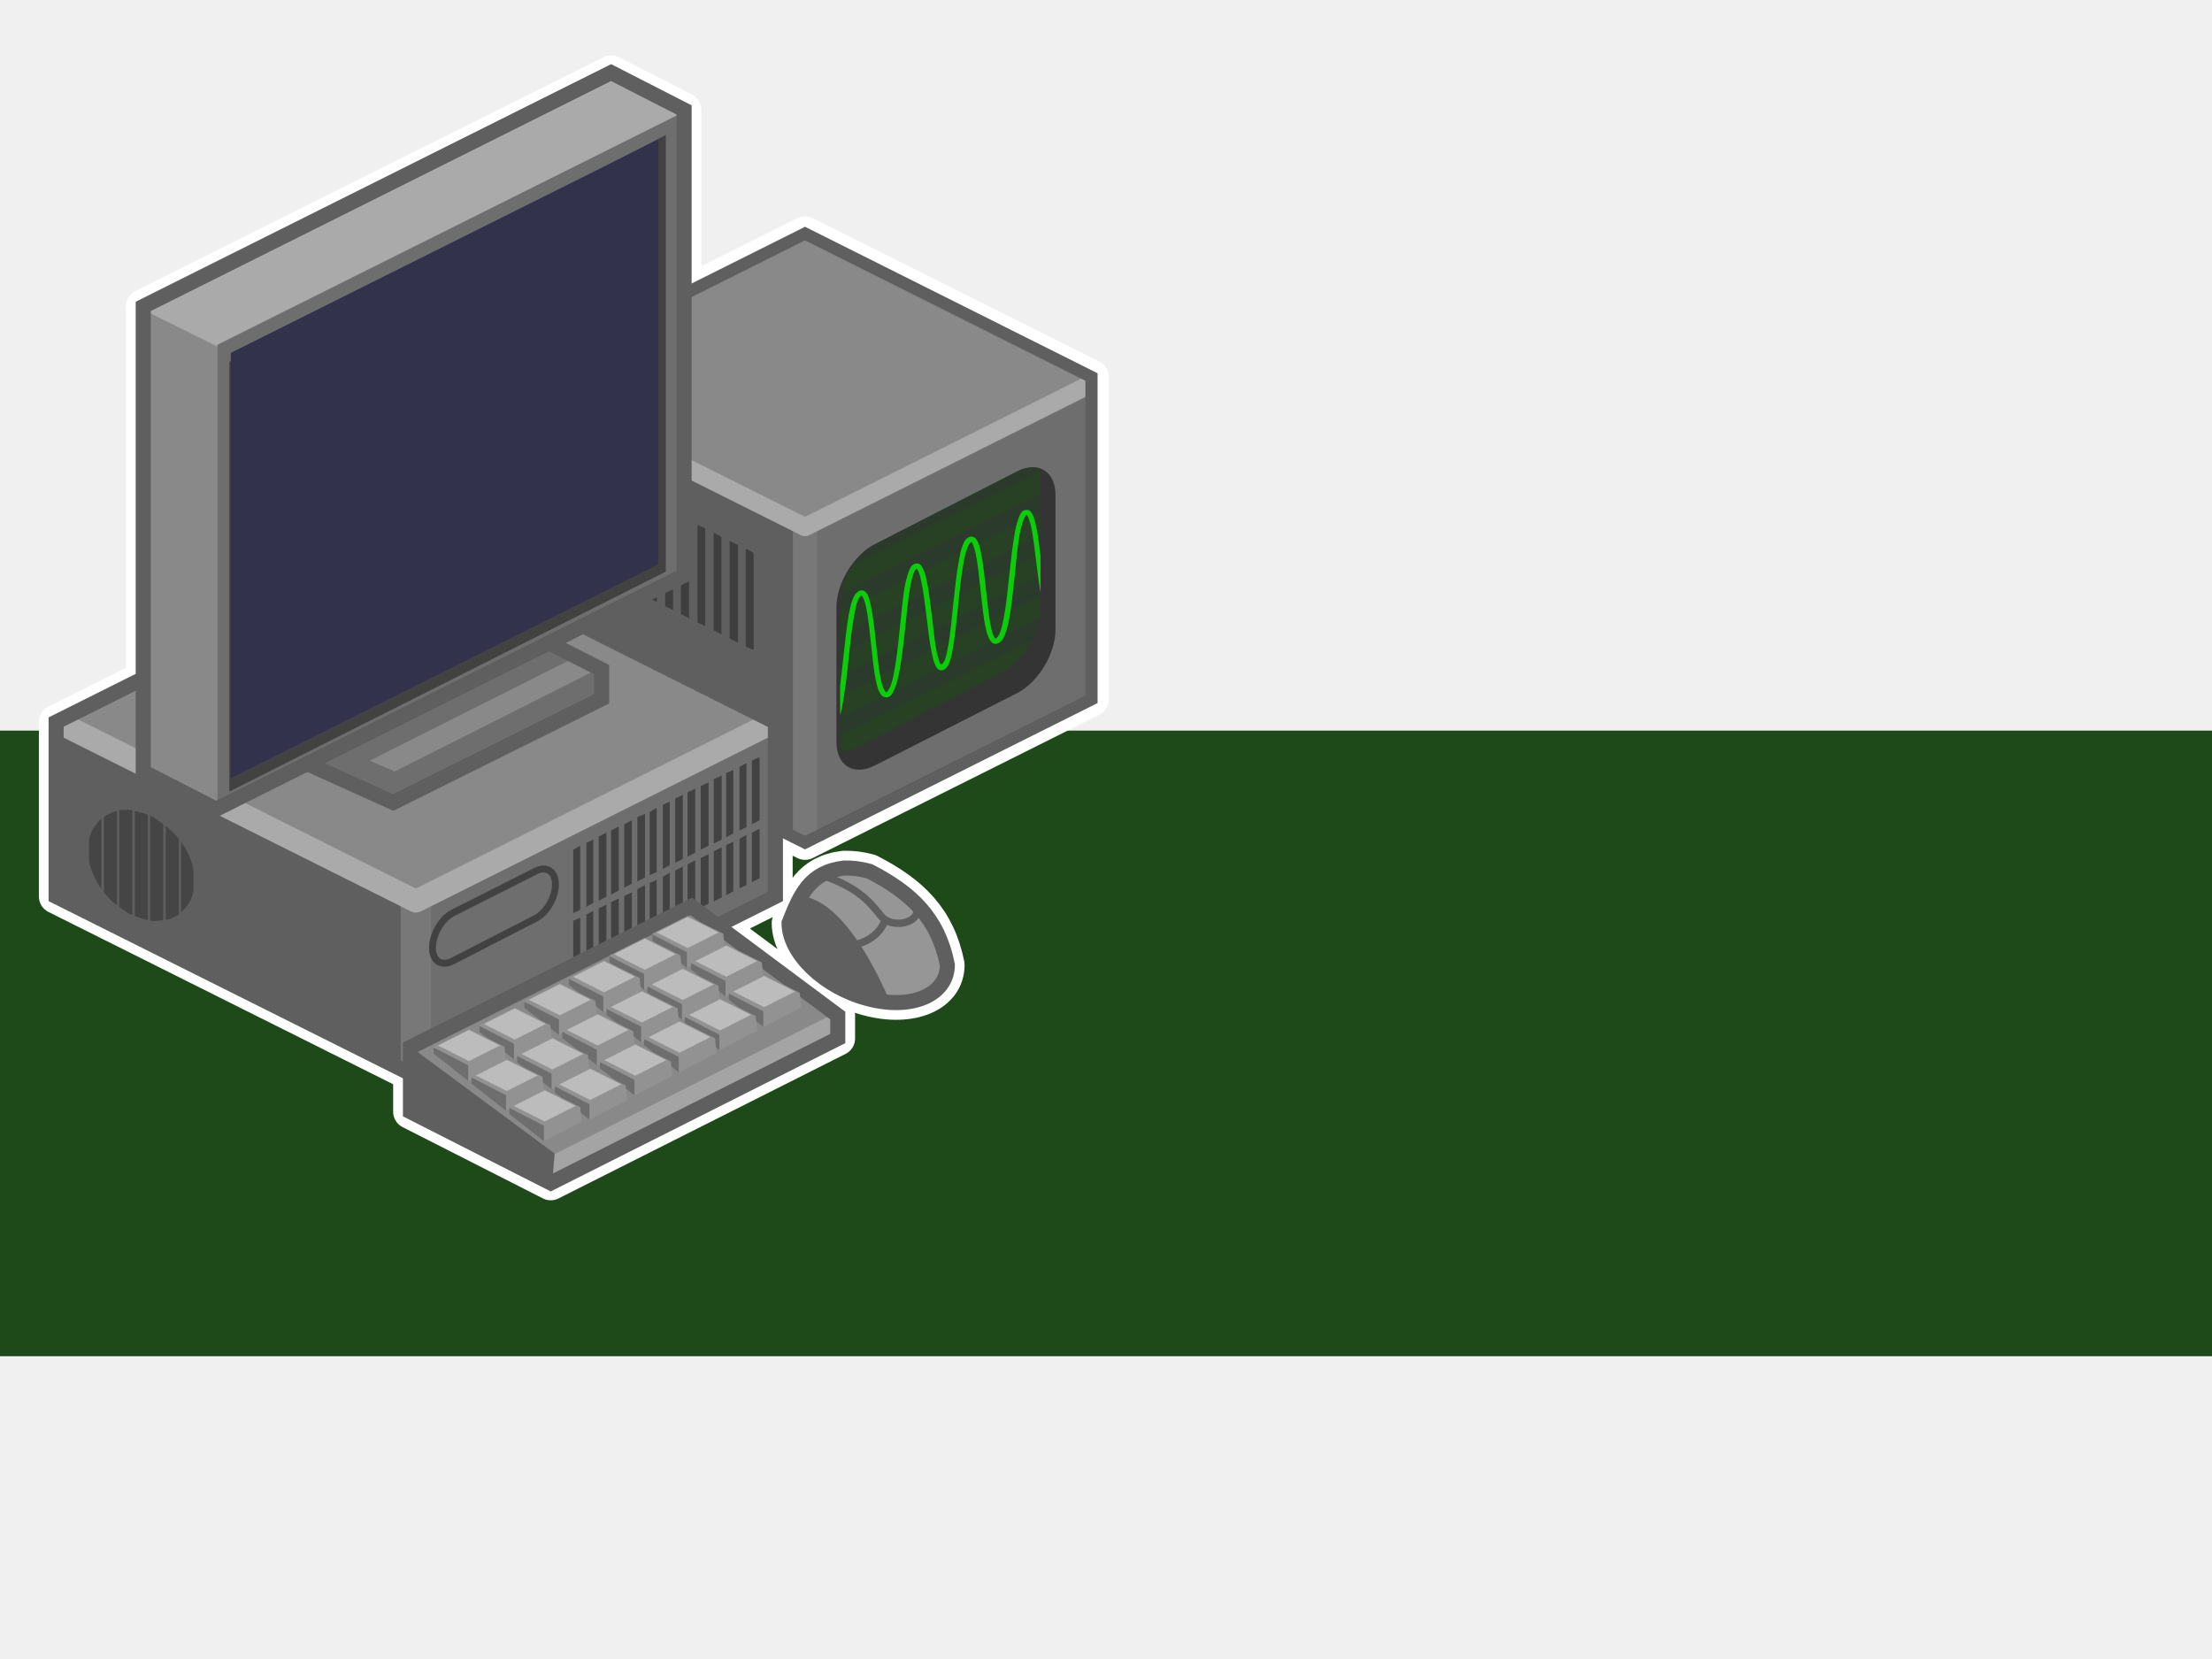
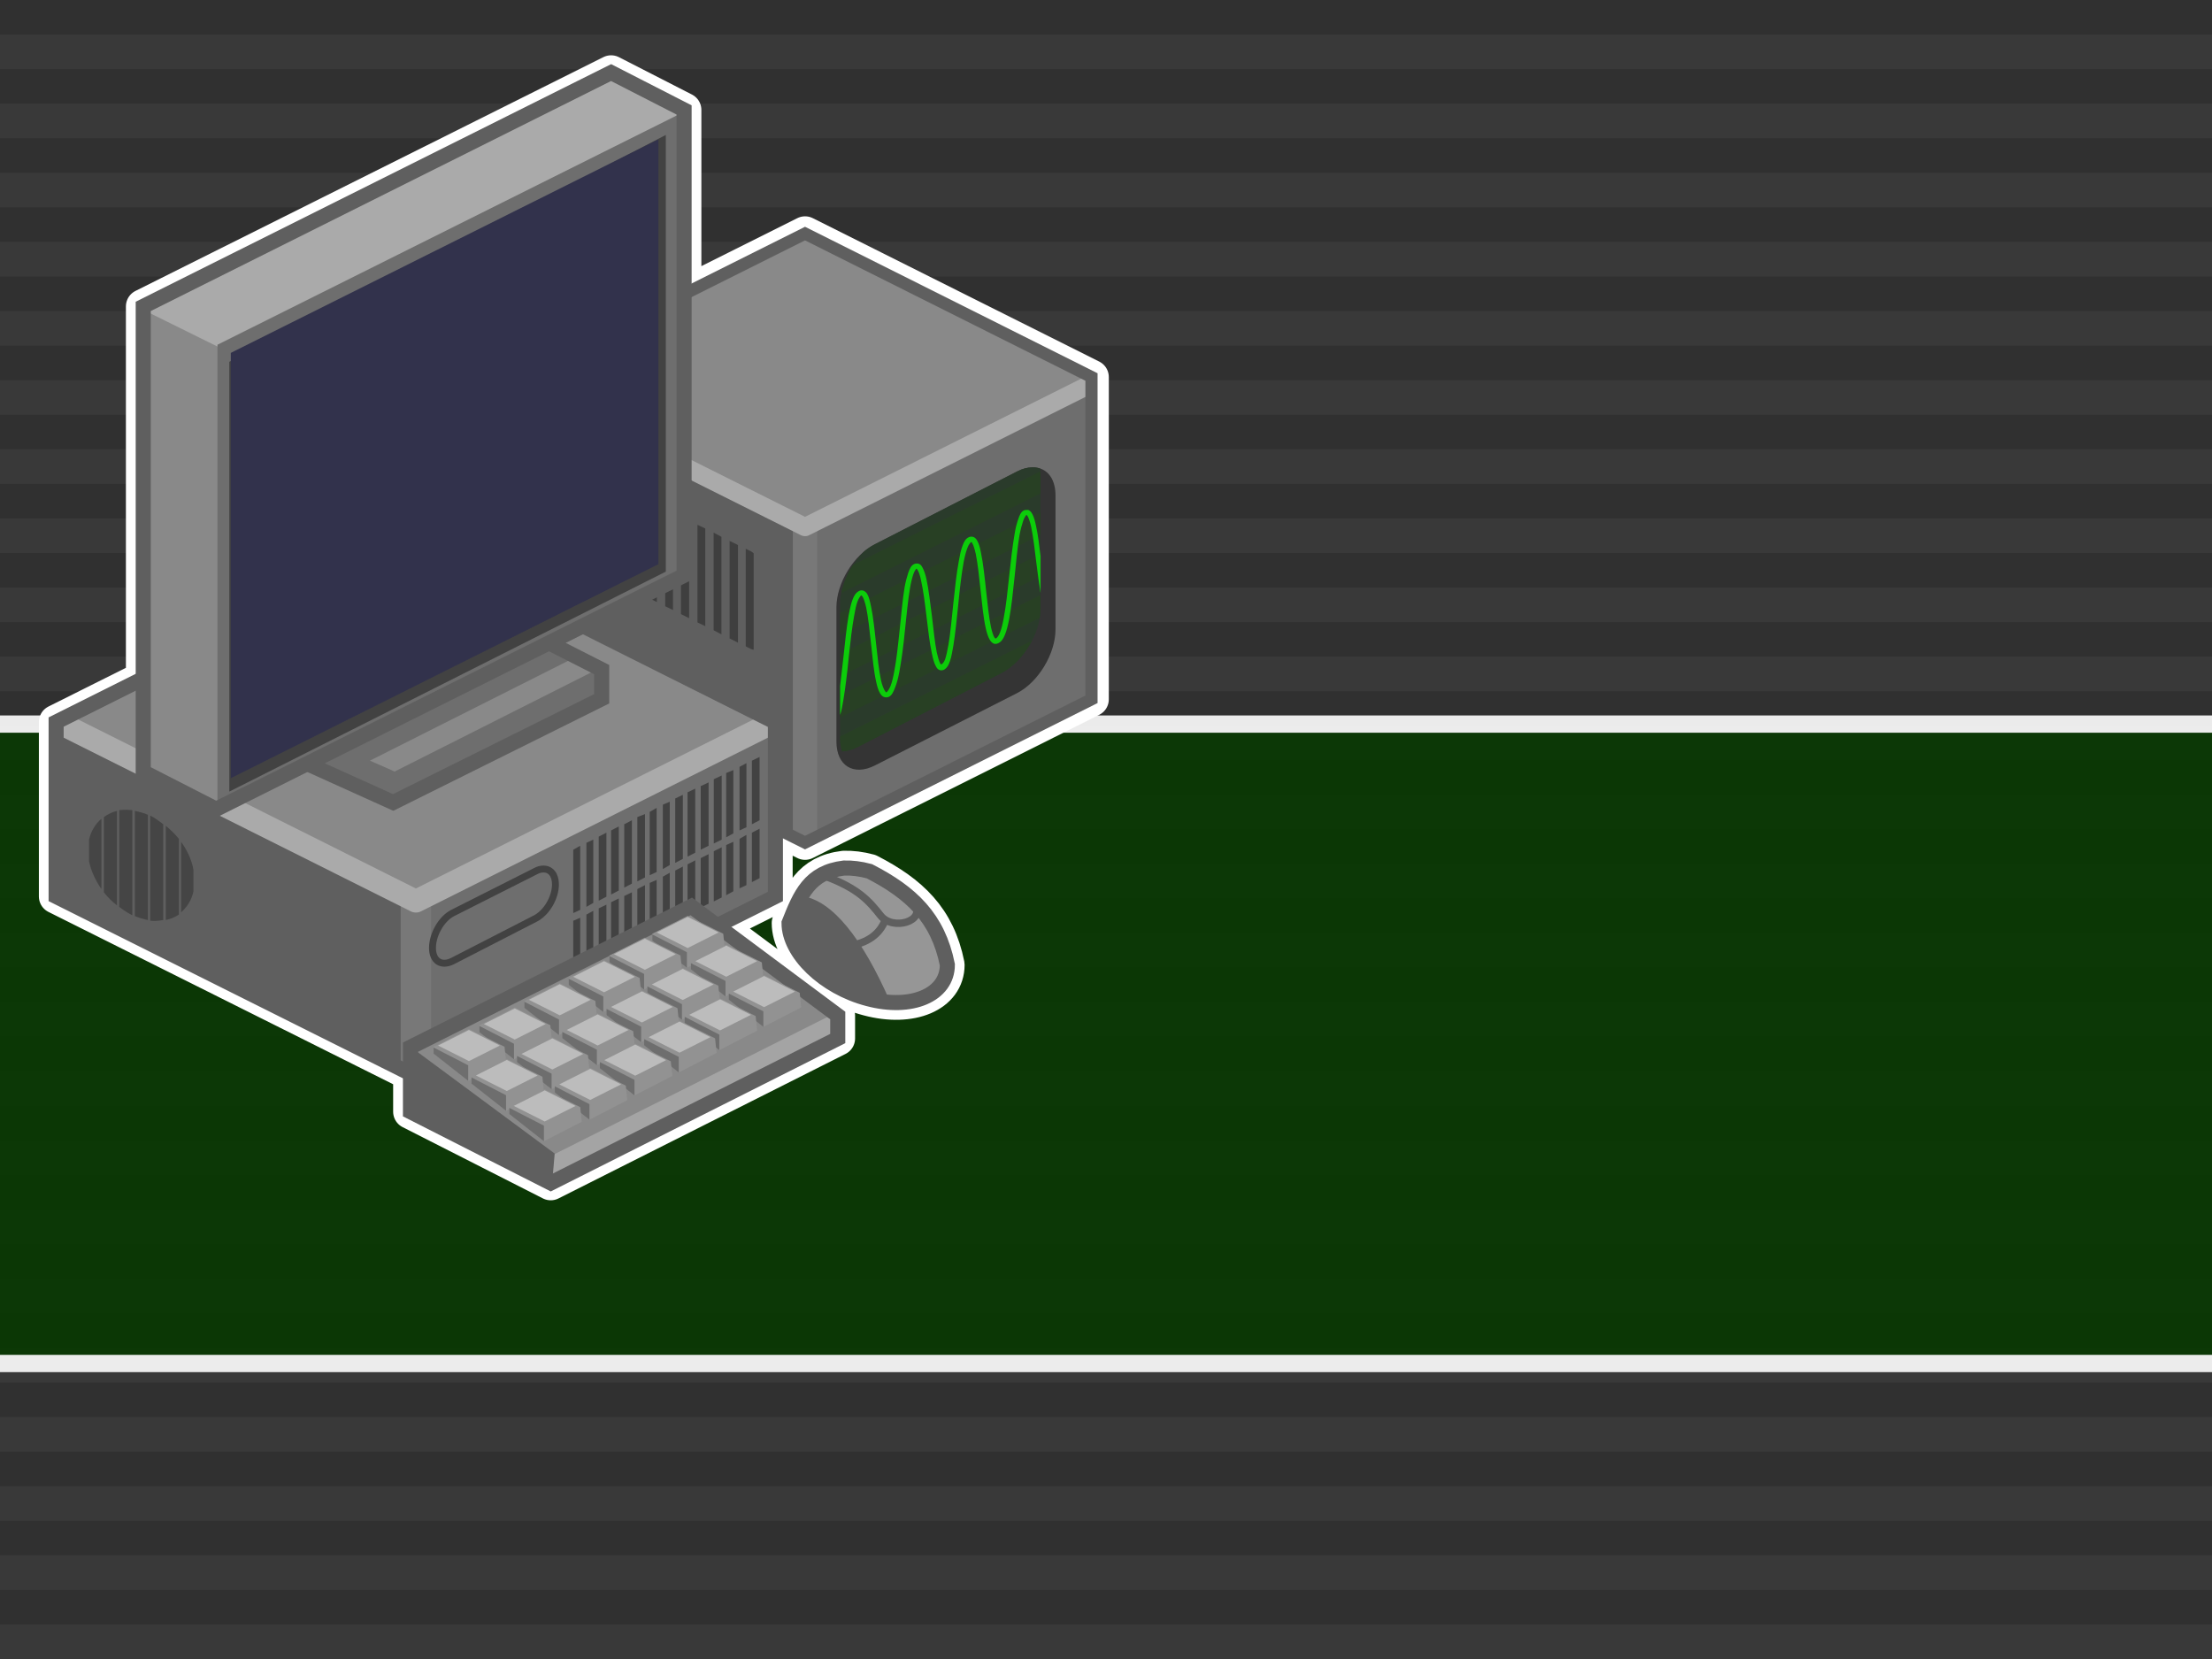
<svg xmlns="http://www.w3.org/2000/svg" xmlns:xlink="http://www.w3.org/1999/xlink" version="1.0" width="100%" height="100%" viewBox="0 0 640 480" id="svg2">
  <defs id="defs4" />
+   <g style="opacity:0.8" id="splashbg">
+     <rect x="0" y="0" width="640" height="480" style="fill:black;fill-opacity:0.95;" />
+     <path d="M 0 0 L 0 10 L 640 10 L 640 0 L 0 0 z M 0 20 L 0 30 L 640 30 L 640 20 L 0 20 z M 0 40 L 0 50 L 640 50 L 640 40 L 0 40 z M 0 60 L 0 70 L 640 70 L 640 60 L 0 60 z M 0 80 L 0 90 L 640 90 L 640 80 L 0 80 z M 0 100 L 0 110 L 640 110 L 640 100 L 0 100 z M 0 120 L 0 130 L 640 130 L 640 120 L 0 120 z M 0 140 L 0 150 L 640 150 L 640 140 L 0 140 z M 0 160 L 0 170 L 640 170 L 640 160 L 0 160 z M 0 180 L 0 190 L 640 190 L 640 180 L 0 180 z M 0 200 L 0 210 L 640 210 L 640 200 L 0 200 z M 0 220 L 0 230 L 640 230 L 640 220 L 0 220 z M 0 240 L 0 250 L 640 250 L 640 240 L 0 240 z M 0 260 L 0 270 L 640 270 L 640 260 L 0 260 z M 0 280 L 0 290 L 640 290 L 640 280 L 0 280 z M 0 300 L 0 310 L 640 310 L 640 300 L 0 300 z M 0 320 L 0 330 L 640 330 L 640 320 L 0 320 z M 0 340 L 0 350 L 640 350 L 640 340 L 0 340 z M 0 360 L 0 370 L 640 370 L 640 360 L 0 360 z M 0 380 L 0 390 L 640 390 L 640 380 L 0 380 z M 0 400 L 0 410 L 640 410 L 640 400 L 0 400 z M 0 420 L 0 430 L 640 430 L 640 420 L 0 420 z M 0 440 L 0 450 L 640 450 L 640 440 L 0 440 z M 0 460 L 0 470 L 640 470 L 640 460 L 0 460 z " style="fill:black;" />
+   </g>
  <g transform="translate(-56.24,-52.33)" id="template">
    <rect width="3" height="3" x="45" y="55" id="r3425" style="fill:#0ccd0a;fill-opacity:1;fill-rule:evenodd;stroke:none;marker:none;visibility:visible;overflow:visible;enable-background:accumulate" />
  </g>
  <g id="background">
-     <rect width="712.40" height="181.02" ry="15.38" x="-31.53" y="211.38" id="r2466" style="opacity:1;fill:#073700;fill-opacity:0.9;fill-rule:evenodd;stroke:none;marker:none;visibility:visible;display:inline;overflow:visible;enable-background:accumulate" />
+     <g style="opacity:0.9;">
+       <rect width="640" height="190" x="0" y="207" style="fill:#ffffff" />
+       <rect width="640" height="180" x="0" y="212" id="r2466" style="opacity:1;fill:#073700;fill-rule:evenodd;stroke:none;marker:none;visibility:visible;display:inline;overflow:visible;enable-background:accumulate" />
+     </g>
    <g id="g6490">
      <path d="M 176.81,21 L 41.43,88.65 L 41.43,196.31 L 16.25,208.90 L 16.25,259.37 L 118.75,310.62 L 118.75,321.65 L 159.34,342.28 L 242.40,300.46 L 242.40,293.81 L 207.46,267.81 L 224.34,259.37 L 224.34,239.5 L 232.93,243.78 L 315.81,202.34 L 315.81,109.09 L 232.93,67.59 L 197.93,85.09 L 197.93,31.81 L 176.81,21 z M 244.18,251.15 C 234.16,252.37 231.50,258.97 228.28,267.06 C 228.28,275.79 238.45,285.64 251.12,288.93 C 263.72,292.30 274.09,287.88 274.09,279.15 C 271.37,265.55 263.66,258.32 251.56,252.09 C 248.91,251.37 246.47,251.08 244.18,251.15 z" id="p5660" style="opacity:1;fill:none;fill-opacity:1;fill-rule:evenodd;stroke:#ffffff;stroke-width:10;stroke-linecap:round;stroke-linejoin:round;marker:none;stroke-miterlimit:4;stroke-dasharray:none;stroke-dashoffset:0;stroke-opacity:1;visibility:visible;display:inline;overflow:visible;enable-background:accumulate" />
      <g id="g5647">
        <path d="M 232.92,68.50 L 148.67,110.91 L 148.94,202.83 L 232.92,244.98 L 232.92,68.50 z" id="p2417" style="fill:#5f5f5f;fill-opacity:1;stroke:none" />
        <path d="M 232.77,70.34 L 232.81,245.09 L 317.34,202.98 L 317.34,111.64 L 232.77,70.34 z" id="p2419" style="fill:#6e6e6e;fill-opacity:1;stroke:none" />
        <path d="M 232.92,153.56 L 232.92,242.68" id="p2421" style="fill:none;stroke:#787878;stroke-width:7.04;stroke-linecap:butt;stroke-linejoin:miter;marker:none;stroke-miterlimit:4;stroke-dasharray:none;stroke-dashoffset:0;stroke-opacity:1;visibility:visible;display:inline;overflow:visible;enable-background:accumulate" />
        <path d="M 232.92,152.49 L 148.82,110.34 L 232.92,68.23 L 317.11,110.57 L 232.92,152.49 z" id="p2423" style="fill:#898989;fill-opacity:1;stroke:none" />
        <path d="M 150.89,111.45 L 232.92,152.49 L 315.15,111.34" id="p2425" style="fill:none;stroke:#aaaaaa;stroke-width:5.28;stroke-linejoin:round;stroke-miterlimit:4;stroke-dasharray:none;stroke-opacity:1" />
        <path d="M 232.92,67.58 L 315.80,109.08 L 315.80,202.33 L 232.92,243.79 L 150.01,202.37 L 150.01,109.04 L 232.92,67.58 z" id="p2427" style="fill:none;fill-opacity:1;fill-rule:nonzero;stroke:#5f5f5f;stroke-width:3.52;stroke-linecap:butt;stroke-linejoin:miter;marker:none;stroke-miterlimit:4;stroke-dasharray:none;stroke-dashoffset:0;stroke-opacity:1;visibility:visible;display:inline;overflow:visible;enable-background:accumulate" />
        <path d="M 298.58,135.22 C 297.24,135.26 295.82,135.61 294.29,136.41 L 253.14,157.46 C 246.94,160.60 242.00,168.76 242.00,175.76 L 242.00,214.54 C 242.00,221.55 246.94,224.61 253.14,221.47 L 294.29,200.53 C 300.45,197.35 305.39,189.12 305.39,182.12 L 305.39,143.34 C 305.39,138.09 302.60,135.07 298.58,135.22 z" id="r2539" style="fill:#343434;fill-opacity:1;fill-rule:nonzero;stroke:none;marker:none;visibility:visible;display:inline;overflow:visible;enable-background:accumulate" />
        <path d="M 298.59,135.21 C 297.25,135.25 295.81,135.60 294.28,136.40 L 253.15,157.46 C 252.13,157.98 251.12,158.64 250.18,159.40 C 246.00,163.41 243.06,169.54 243.06,174.93 L 243.06,213.59 C 243.06,215.04 243.27,216.25 243.65,217.40 C 245.07,217.36 246.66,216.93 248.31,216.09 L 289.84,194.68 C 296.08,191.47 301.06,183.16 301.06,176.12 L 301.06,137.5 C 301.06,136.80 301.01,136.15 300.93,135.56 C 300.21,135.32 299.43,135.18 298.59,135.21 z" id="r3311" style="fill:#2a3b2b;fill-opacity:1;fill-rule:nonzero;stroke:none;marker:none;visibility:visible;display:inline;overflow:visible;enable-background:accumulate" />
        <path d="M 300.95,136.41 C 300.99,136.75 301.07,137.10 301.07,137.48 L 301.07,142.76 L 243.41,171.59 C 243.99,168.80 245.14,165.96 246.78,163.44 L 300.95,136.41 z M 301.07,148.24 L 301.07,154.71 L 243.07,183.76 L 243.07,177.33 L 301.07,148.24 z M 301.07,160.22 L 301.07,166.69 L 243.07,195.75 L 243.07,189.28 L 301.07,160.22 z M 301.07,172.16 L 301.07,176.11 C 301.07,176.95 300.99,177.75 300.84,178.63 C 300.84,178.67 300.84,178.71 300.84,178.75 L 243.07,207.58 L 243.07,201.26 L 301.07,172.16 z M 298.58,185.33 C 296.51,189.31 293.41,192.84 289.85,194.67 L 248.31,216.07 C 246.67,216.92 245.06,217.38 243.64,217.41 C 243.26,216.27 243.07,215.04 243.07,213.59 L 243.07,213.09 L 298.58,185.33 z" id="p3316" style="fill:#284024;fill-opacity:1;stroke:none" />
        <path d="M 297.01,147.55 C 297.28,147.51 297.54,147.51 297.74,147.66 C 298.16,147.89 298.46,148.32 298.69,148.74 C 299.15,149.58 299.46,150.77 299.76,152.18 C 300.30,154.59 300.68,157.69 301.07,160.95 L 301.07,171.59 C 300.64,169.03 300.26,166.15 299.88,163.09 C 299.42,159.19 298.92,155.17 298.35,152.45 C 298.04,151.07 297.70,150.04 297.39,149.46 C 297.20,149.16 297.05,149.00 297.01,148.97 C 296.85,149.04 296.43,149.62 296.05,150.65 C 295.71,151.65 295.29,153.14 294.98,154.82 C 294.40,158.19 294.02,162.44 293.56,166.81 C 293.10,171.17 292.64,175.65 291.99,179.13 C 291.65,180.85 291.27,182.35 290.81,183.53 C 290.35,184.72 289.81,185.60 288.89,186.06 C 288.43,186.29 287.90,186.41 287.44,186.18 C 286.98,185.95 286.63,185.53 286.37,185.10 C 285.87,184.26 285.49,183.08 285.18,181.62 C 284.53,178.75 284.15,174.81 283.72,170.86 C 283.30,166.92 282.88,162.98 282.31,160.22 C 282.00,158.84 281.66,157.77 281.35,157.24 C 281.20,156.93 281.16,156.89 281.12,156.85 C 281.08,156.85 281.08,156.81 280.97,156.85 C 280.78,156.97 280.28,157.50 279.90,158.54 C 279.51,159.57 279.13,160.95 278.82,162.59 C 278.21,165.92 277.71,170.25 277.29,174.58 C 276.83,178.90 276.41,183.30 275.84,186.79 C 275.53,188.51 275.30,190.00 274.88,191.19 C 274.50,192.38 274.04,193.22 273.20,193.72 C 273.12,193.76 273.08,193.83 273.08,193.83 L 272.97,193.83 C 272.51,194.02 271.93,193.99 271.55,193.72 C 271.13,193.45 270.94,193.07 270.71,192.65 C 270.25,191.76 269.94,190.62 269.64,189.16 C 268.99,186.25 268.53,182.27 268.07,178.40 C 267.61,174.50 267.11,170.71 266.50,167.99 C 266.23,166.61 265.89,165.58 265.54,165.01 C 265.39,164.70 265.23,164.55 265.20,164.51 C 265.04,164.59 264.58,165.16 264.24,166.19 C 263.89,167.23 263.55,168.60 263.28,170.25 C 262.71,173.62 262.29,177.98 261.83,182.35 C 261.41,186.71 260.83,191.08 260.18,194.56 C 259.84,196.28 259.45,197.78 258.96,198.96 C 258.50,200.15 258.08,201.14 257.20,201.60 C 256.74,201.83 256.09,201.83 255.63,201.60 C 255.17,201.37 254.94,201.07 254.67,200.65 C 254.13,199.80 253.79,198.62 253.48,197.16 C 252.83,194.29 252.45,190.35 252.03,186.41 C 251.61,182.46 251.19,178.52 250.61,175.76 C 250.30,174.39 249.96,173.35 249.65,172.78 C 249.50,172.47 249.31,172.32 249.27,172.28 C 249.23,172.28 249.27,172.24 249.16,172.28 C 248.96,172.39 248.47,173.05 248.08,174.08 C 247.70,175.11 247.43,176.49 247.13,178.18 C 246.51,181.51 246.02,185.87 245.56,190.23 C 245.14,194.60 244.60,199.00 244.03,202.45 C 243.72,204.17 243.49,205.70 243.07,206.89 L 243.07,198.50 C 243.38,195.86 243.72,193.03 244.03,190.12 C 244.49,185.75 244.95,181.39 245.56,177.91 C 245.90,176.18 246.21,174.69 246.67,173.50 C 247.09,172.32 247.66,171.44 248.58,170.98 C 249.00,170.75 249.58,170.75 250.00,170.98 C 250.42,171.21 250.73,171.51 250.96,171.94 C 251.45,172.78 251.72,174.08 252.03,175.53 C 252.64,178.40 253.06,182.35 253.48,186.29 C 253.90,190.23 254.32,194.10 254.90,196.82 C 255.20,198.20 255.66,199.27 255.97,199.80 C 256.16,200.07 256.28,200.26 256.35,200.30 C 256.39,200.30 256.31,200.34 256.47,200.30 C 256.74,200.15 257.23,199.54 257.65,198.50 C 258.08,197.43 258.42,195.98 258.73,194.29 C 259.38,190.92 259.84,186.60 260.30,182.23 C 260.76,177.87 261.14,173.47 261.71,170.02 C 262.02,168.30 262.40,166.88 262.78,165.73 C 263.21,164.55 263.59,163.63 264.47,163.21 C 264.93,162.98 265.62,162.98 266.04,163.21 C 266.46,163.44 266.65,163.74 266.88,164.16 C 267.34,165.01 267.76,166.19 268.07,167.65 C 268.68,170.48 269.14,174.39 269.64,178.29 C 270.10,182.16 270.48,186.02 271.05,188.82 C 271.36,190.20 271.70,191.31 272.01,191.92 C 272.12,192.15 272.28,192.19 272.35,192.26 C 272.58,192.11 273.12,191.73 273.46,190.73 C 273.81,189.66 274.12,188.20 274.42,186.52 C 275.00,183.15 275.38,178.79 275.84,174.46 C 276.30,170.10 276.76,165.81 277.41,162.36 C 277.71,160.64 278.02,159.11 278.48,157.92 C 278.90,156.78 279.36,155.86 280.28,155.44 C 280.70,155.21 281.39,155.21 281.81,155.44 C 282.27,155.67 282.54,156.09 282.77,156.51 C 283.26,157.35 283.57,158.54 283.84,159.99 C 284.45,162.86 284.87,166.81 285.29,170.75 C 285.71,174.69 286.14,178.63 286.71,181.39 C 287.02,182.77 287.36,183.84 287.67,184.38 C 287.86,184.64 287.97,184.72 288.05,184.72 C 288.09,184.76 288.05,184.80 288.16,184.72 C 288.43,184.61 288.97,183.99 289.35,182.96 C 289.77,181.89 290.12,180.43 290.42,178.75 C 291.07,175.38 291.53,171.02 291.99,166.69 C 292.45,162.33 292.95,157.92 293.56,154.48 C 293.83,152.76 294.21,151.34 294.63,150.15 C 295.02,149.00 295.40,148.09 296.28,147.66 C 296.51,147.55 296.78,147.55 297.01,147.55 z" id="p3364" style="fill:#0ccd0a;fill-opacity:1;fill-rule:evenodd;stroke:none" />
        <path d="M 155.75,128.98 C 155.98,128.98 156.29,129.10 156.55,129.21 L 157.28,129.60 L 157.28,157.46 L 155.48,156.62 C 155.25,156.35 155.06,155.97 154.91,155.67 L 154.91,129.21 C 155.10,129.06 155.40,128.98 155.75,128.98 z M 159.69,130.78 L 161.95,131.85 L 161.95,159.99 L 159.69,158.77 L 159.69,130.78 z M 164.36,133.04 L 166.62,134.27 L 166.62,162.48 L 166.51,162.36 L 164.36,161.18 L 164.36,133.04 z M 168.99,135.45 L 171.41,136.64 L 171.41,164.89 L 168.99,163.67 L 168.99,135.45 z M 173.67,137.71 L 175.96,138.94 L 175.96,167.15 L 173.67,165.96 L 173.67,137.71 z M 178.34,140.12 L 180.75,141.31 L 180.75,169.56 L 178.34,168.34 L 178.34,140.12 z M 183.01,142.38 L 185.42,143.57 L 185.42,171.82 L 183.01,170.63 L 183.01,142.38 z M 187.68,144.79 L 190.05,145.98 L 190.05,174.19 L 187.68,173.01 L 187.68,144.79 z M 192.46,147.17 L 194.72,148.24 L 194.72,176.49 L 192.46,175.42 L 192.46,147.17 z M 197.02,149.46 L 199.39,150.65 L 199.39,178.86 L 197.02,177.68 L 197.02,149.46 z M 201.80,151.84 L 204.06,152.91 L 204.06,181.16 L 201.80,180.09 L 201.80,151.84 z M 206.47,154.10 L 208.73,155.32 L 208.73,183.53 L 206.47,182.35 L 206.47,154.10 z M 211.10,156.51 L 213.52,157.69 L 213.52,185.95 L 211.10,184.72 L 211.10,156.51 z M 215.77,158.77 L 217.23,159.49 C 217.54,159.65 217.80,159.84 218.07,160.11 L 218.07,187.98 C 217.80,187.98 217.54,187.86 217.23,187.75 L 215.77,187.02 L 215.77,158.77 z" id="r3376" style="fill:#3f3f3f;fill-opacity:1;fill-rule:nonzero;stroke:none;marker:none;visibility:visible;display:inline;overflow:visible;enable-background:accumulate" />
      </g>
      <path d="M 120.33,155.29 L 14.53,208.56 L 14.81,259.96 L 120.33,312.86 L 120.33,155.29 z" id="p2529" style="fill:#5f5f5f;fill-opacity:1;stroke:none" />
      <path d="M 120.12,156.22 L 120.19,313.00 L 226.28,260.17 L 226.28,208.13 L 120.12,156.22 z" id="p2531" style="fill:#6e6e6e;fill-opacity:1;stroke:none" />
      <path d="M 120.33,260.74 L 120.33,309.99" id="p2533" style="fill:none;stroke:#787878;stroke-width:8.80;stroke-linecap:butt;stroke-linejoin:miter;marker:none;stroke-miterlimit:4;stroke-dasharray:none;stroke-dashoffset:0;stroke-opacity:1;visibility:visible;display:inline;overflow:visible;enable-background:accumulate" />
      <path d="M 120.33,260.74 L 14.74,207.84 L 120.33,154.94 L 225.99,208.13 L 120.33,260.74 z" id="p2535" style="fill:#898989;fill-opacity:1;stroke:none" />
      <path d="M 17.32,209.20 L 120.33,260.74 L 223.56,209.06" id="p2537" style="fill:none;stroke:#aaaaaa;stroke-width:6.58;stroke-linejoin:round;stroke-miterlimit:4;stroke-dasharray:none;stroke-opacity:1" />
      <path d="M 120.33,156.87 L 224.35,208.98 L 224.35,259.38 L 120.33,311.43 L 16.24,259.38 L 16.24,208.91 L 120.33,156.87 z" id="p2539" style="fill:none;fill-opacity:1;fill-rule:nonzero;stroke:#5f5f5f;stroke-width:4.36;stroke-linecap:butt;stroke-linejoin:miter;marker:none;stroke-miterlimit:4;stroke-dasharray:none;stroke-dashoffset:0;stroke-opacity:1;visibility:visible;display:inline;overflow:visible;enable-background:accumulate" />
      <path d="M 89.98,221.44 L 113.75,232.18 L 174.09,202.18 L 174.09,193.74 L 142.38,177.63 L 82.39,210.70 L 89.98,221.44 z" id="p3898" style="fill:#6e6e6e;fill-opacity:1;fill-rule:nonzero;stroke:none;marker:none;visibility:visible;display:inline;overflow:visible;enable-background:accumulate" />
      <path d="M 173.66,193.24 L 114.18,223.23 L 107.02,220.08 L 167.44,189.66 L 173.66,193.24 z" id="p3900" style="fill:#898989;fill-opacity:1;fill-rule:nonzero;stroke:none;marker:none;visibility:visible;display:inline;overflow:visible;enable-background:accumulate" />
      <path d="M 89.98,221.44 L 113.75,232.18 L 174.09,202.18 L 174.09,193.74 L 142.38,177.63 L 82.39,210.70 L 89.98,221.44 z" id="p3896" style="fill:none;fill-opacity:1;fill-rule:nonzero;stroke:#5f5f5f;stroke-width:4.36;stroke-linecap:butt;stroke-linejoin:miter;marker:none;stroke-miterlimit:4;stroke-dasharray:none;stroke-dashoffset:0;stroke-opacity:1;visibility:visible;display:inline;overflow:visible;enable-background:accumulate" />
      <path d="M 176.81,21.00 L 41.44,88.65 L 41.44,223.30 L 62.56,234.11 L 197.93,166.46 L 197.93,31.81 L 176.81,21.00 z" id="p2458" style="fill:#898989;fill-opacity:1;fill-rule:nonzero;stroke:none;marker:none;visibility:visible;display:inline;overflow:visible;enable-background:accumulate" />
      <path d="M 176.81,21.00 L 41.44,88.57 L 41.44,89.65 L 92.70,114.99 L 197.86,56.57 L 197.86,31.73 L 176.81,21.00 z" id="p3518" style="fill:#aaaaaa;fill-opacity:1;fill-rule:evenodd;stroke:none" />
      <path d="M 197.86,32.38 L 62.92,99.74 L 62.92,233.97 L 197.86,166.39 L 197.86,32.38 z" id="p2739" style="fill:#6e6e6e;fill-opacity:1;fill-rule:nonzero;stroke:none;marker:none;visibility:visible;display:inline;overflow:visible;enable-background:accumulate" />
      <path d="M 176.81,21.00 L 41.44,88.65 L 41.44,223.30 L 62.56,234.11 L 197.93,166.46 L 197.93,31.81 L 176.81,21.00 z" id="p2744" style="fill:none;fill-opacity:1;fill-rule:nonzero;stroke:#5f5f5f;stroke-width:4.36;stroke-linecap:butt;stroke-linejoin:miter;marker:none;stroke-miterlimit:4;stroke-dasharray:none;stroke-dashoffset:0;stroke-opacity:1;visibility:visible;display:inline;overflow:visible;enable-background:accumulate" />
      <path d="M 192.64,39.04 L 66.35,104.68 L 66.35,229.03 L 192.64,165.39 L 192.64,39.04 z" id="p3541" style="fill:#424242;fill-opacity:1;fill-rule:nonzero;stroke:none;marker:none;visibility:visible;display:inline;overflow:visible;enable-background:accumulate" />
      <path d="M 190.49,40.32 L 66.78,102.10 L 66.78,225.16 L 190.49,163.24 L 190.49,40.32 z" id="p3523" style="fill:#32324c;fill-opacity:1;fill-rule:nonzero;stroke:none;marker:none;visibility:visible;display:inline;overflow:visible;enable-background:accumulate" />
      <path d="M 34.50,234.40 L 34.50,262.39 C 35.72,263.32 37.00,264.18 38.29,264.82 L 38.29,234.40 C 37.00,234.26 35.72,234.26 34.50,234.40 z M 33.85,234.61 C 32.42,234.97 31.13,235.62 30.06,236.40 L 30.06,258.17 C 31.13,259.60 32.42,260.81 33.85,261.96 L 33.85,234.61 z M 39.01,234.61 L 39.01,265.04 C 39.65,265.32 40.30,265.54 41.01,265.75 C 41.66,265.90 42.16,266.11 42.80,266.18 L 42.80,235.76 C 42.16,235.47 41.66,235.26 41.01,235.11 C 40.30,234.90 39.65,234.76 39.01,234.61 z M 43.45,235.97 L 43.45,266.40 C 44.81,266.54 46.10,266.40 47.24,266.18 L 47.24,238.48 C 46.02,237.55 44.81,236.62 43.45,235.97 z M 29.34,236.90 C 27.63,238.34 26.34,240.41 25.76,242.92 L 25.76,249.22 C 26.34,252.01 27.63,254.73 29.34,257.23 L 29.34,236.90 z M 47.96,238.91 L 47.96,266.18 C 49.32,265.90 50.61,265.40 51.75,264.61 L 51.75,242.70 C 50.61,241.27 49.32,240.05 47.96,238.91 z M 52.40,243.56 L 52.40,263.96 C 54.11,262.46 55.47,260.38 55.97,257.88 L 55.97,251.65 C 55.47,248.79 54.18,246.07 52.40,243.56 z" id="p3545" style="fill:#454545;fill-opacity:1;fill-rule:evenodd;stroke:none" />
      <path d="M 219.77,219.01 L 217.55,220.08 L 217.55,238.48 L 219.77,237.33 L 219.77,219.01 z M 215.97,220.80 L 213.97,221.87 L 213.97,240.27 L 215.97,239.34 L 215.97,220.80 z M 212.18,222.80 L 210.10,223.66 L 210.10,242.27 L 212.18,241.13 L 212.18,222.80 z M 208.81,224.38 L 206.52,225.45 L 206.52,244.06 L 208.81,242.92 L 208.81,224.38 z M 205.02,226.38 L 202.73,227.45 L 202.73,245.85 L 205.02,244.71 L 205.02,226.38 z M 201.15,228.17 L 198.93,229.24 L 198.93,247.86 L 201.15,246.71 L 201.15,228.17 z M 197.57,229.96 L 195.36,231.03 L 195.36,249.65 L 197.57,248.50 L 197.57,229.96 z M 193.78,231.96 L 191.78,232.82 L 191.78,251.44 L 193.78,250.29 L 193.78,231.96 z M 189.99,233.75 L 187.98,234.90 L 187.98,253.23 L 189.99,252.30 L 189.99,233.75 z M 186.62,235.54 L 184.40,236.40 L 184.40,255.02 L 186.62,253.87 L 186.62,235.54 z M 182.83,237.33 L 180.61,238.48 L 180.61,256.81 L 182.83,255.66 L 182.83,237.33 z M 179.03,239.12 L 176.81,240.27 L 176.81,258.81 L 179.03,257.66 L 179.03,239.12 z M 219.77,239.77 L 217.55,240.91 L 217.55,255.23 L 219.77,254.08 L 219.77,239.77 z M 175.45,240.91 L 173.23,242.06 L 173.23,260.60 L 175.45,259.45 L 175.45,240.91 z M 215.97,241.56 L 213.97,242.70 L 213.97,257.02 L 215.97,256.09 L 215.97,241.56 z M 171.66,242.92 L 169.66,243.85 L 169.66,262.39 L 171.66,261.24 L 171.66,242.92 z M 212.18,243.56 L 210.10,244.49 L 210.10,259.02 L 212.18,257.88 L 212.18,243.56 z M 167.87,244.71 L 165.86,245.85 L 165.86,264.18 L 167.87,263.25 L 167.87,244.71 z M 208.81,245.14 L 206.52,246.28 L 206.52,260.81 L 208.81,259.67 L 208.81,245.14 z M 205.02,247.14 L 202.73,248.29 L 202.73,262.60 L 205.02,261.46 L 205.02,247.14 z M 201.15,248.93 L 198.93,250.08 L 198.93,264.61 L 201.15,263.53 L 201.15,248.93 z M 197.57,250.72 L 195.36,251.87 L 195.36,266.40 L 197.57,265.32 L 197.57,250.72 z M 193.78,252.51 L 191.78,253.66 L 191.78,268.19 L 193.78,267.11 L 193.78,252.51 z M 189.99,254.59 L 187.98,255.45 L 187.98,269.98 L 189.99,269.12 L 189.99,254.59 z M 186.62,256.09 L 184.40,257.23 L 184.40,271.98 L 186.62,270.69 L 186.62,256.09 z M 182.83,258.17 L 180.61,259.24 L 180.61,273.77 L 182.83,272.70 L 182.83,258.17 z M 179.03,259.96 L 176.81,261.03 L 176.81,275.78 L 179.03,274.70 L 179.03,259.96 z M 175.45,261.74 L 173.23,262.82 L 173.23,277.57 L 175.45,276.49 L 175.45,261.74 z M 171.66,263.53 L 169.66,264.61 L 169.66,278.50 L 171.23,278.50 L 171.66,278.28 L 171.66,263.53 z M 167.87,265.54 L 165.86,266.40 L 165.86,280.07 L 167.87,280.07 L 167.87,265.54 z" id="p3723" style="fill:#424242;fill-opacity:1;fill-rule:evenodd;stroke:none" />
      <path d="M 118.76,321.66 L 159.35,342.28 L 242.39,300.47 L 242.39,293.82 L 200.01,262.25 L 118.76,302.98 L 118.76,321.66 z" id="p3647" style="fill:#898989;fill-opacity:1;fill-rule:nonzero;stroke:none;marker:none;visibility:visible;display:inline;overflow:visible;enable-background:accumulate" />
      <path d="M 159.06,343.35 L 159.06,334.62 L 241.67,293.10 L 241.67,300.69 L 159.06,343.35 z" id="p3654" style="fill:#a4a4a4;fill-opacity:1;fill-rule:nonzero;stroke:none;marker:none;visibility:visible;display:inline;overflow:visible;enable-background:accumulate" />
      <path d="M 118.83,302.91 L 118.83,319.87 L 159.85,341.14 L 160.49,333.76 L 118.83,302.91 z" id="p3649" style="fill:#5f5f5f;fill-opacity:1;fill-rule:nonzero;stroke:none;marker:none;visibility:visible;display:inline;overflow:visible;enable-background:accumulate" />
      <path d="M 118.76,321.66 L 159.35,342.28 L 242.39,300.47 L 242.39,293.82 L 200.01,262.25 L 118.76,302.98 L 118.76,321.66 z" id="p3645" style="fill:none;fill-opacity:1;fill-rule:nonzero;stroke:#5f5f5f;stroke-width:4.36;stroke-linecap:butt;stroke-linejoin:miter;marker:none;stroke-miterlimit:4;stroke-dasharray:none;stroke-dashoffset:0;stroke-opacity:1;visibility:visible;display:inline;overflow:visible;enable-background:accumulate" />
      <path d="M 244.18,251.15 C 234.16,252.37 231.51,258.95 228.29,267.04 C 228.29,275.78 238.45,285.66 251.12,288.95 C 263.72,292.31 274.10,287.87 274.10,279.14 C 271.38,265.54 263.65,258.31 251.55,252.08 C 248.90,251.36 246.47,251.08 244.18,251.15 z" id="p3878" style="fill:#969696;fill-opacity:1;fill-rule:nonzero;stroke:none;marker:none;visibility:visible;display:inline;overflow:visible;enable-background:accumulate" />
      <path d="M 231.86,259.24 C 230.50,261.53 229.43,264.25 228.29,267.11 C 228.29,275.78 238.38,285.66 251.05,289.02 C 253.34,289.59 255.49,289.81 257.56,289.88 C 249.55,271.55 240.81,260.38 231.86,259.24 z" id="p3885" style="fill:#5f5f5f;fill-opacity:1;fill-rule:evenodd;stroke:none" />
      <path d="M 244.18,251.15 C 234.16,252.37 231.51,258.95 228.29,267.04 C 228.29,275.78 238.45,285.66 251.12,288.95 C 263.72,292.31 274.10,287.87 274.10,279.14 C 271.38,265.54 263.65,258.31 251.55,252.08 C 248.90,251.36 246.47,251.08 244.18,251.15 z" id="p3883" style="fill:none;fill-opacity:1;fill-rule:nonzero;stroke:#5f5f5f;stroke-width:4.36;stroke-linecap:butt;stroke-linejoin:miter;marker:none;stroke-miterlimit:4;stroke-dasharray:none;stroke-dashoffset:0;stroke-opacity:1;visibility:visible;display:inline;overflow:visible;enable-background:accumulate" />
      <path d="M 238.74,253.51 C 248.19,257.02 251.34,260.53 254.84,264.97 C 258.35,269.33 267.80,266.54 264.65,261.74" id="p3890" style="fill:none;fill-opacity:1;fill-rule:nonzero;stroke:#5f5f5f;stroke-width:2.14;stroke-linecap:butt;stroke-linejoin:miter;marker:none;stroke-miterlimit:4;stroke-dasharray:none;stroke-dashoffset:0;stroke-opacity:1;visibility:visible;display:inline;overflow:visible;enable-background:accumulate" />
      <path d="M 256.13,266.18 C 254.49,270.34 251.05,272.84 245.32,273.77" id="p3892" style="fill:none;fill-opacity:1;fill-rule:nonzero;stroke:#5f5f5f;stroke-width:2.14;stroke-linecap:butt;stroke-linejoin:miter;marker:none;stroke-miterlimit:4;stroke-dasharray:none;stroke-dashoffset:0;stroke-opacity:1;visibility:visible;display:inline;overflow:visible;enable-background:accumulate" />
      <path d="M 157.13,251.44 C 156.41,251.44 155.70,251.65 154.91,252.08 L 130.93,264.18 C 127.63,265.90 125.13,270.48 125.13,274.27 C 125.13,278.00 127.63,279.71 130.93,278.07 L 154.91,265.75 C 158.20,264.04 160.71,259.67 160.71,255.87 C 160.71,253.08 159.28,251.36 157.13,251.44 z" id="r3894" style="fill:none;fill-opacity:1;fill-rule:nonzero;stroke:#424242;stroke-width:2.00;stroke-linecap:butt;stroke-linejoin:miter;marker:none;stroke-miterlimit:4;stroke-dasharray:none;stroke-dashoffset:0;stroke-opacity:1;visibility:visible;display:inline;overflow:visible;enable-background:accumulate" />
      <g transform="matrix(7.15,0,0,7.15,-22.26,-412.96)" id="g3679">
        <path d="M 30.94,94.82 L 29.51,95.54 L 29.51,95.82 L 30.91,96.92 L 32.44,96.13 L 32.38,95.54 L 30.94,94.82 z" id="p2436" style="fill:#929292;fill-opacity:1;stroke:none" />
        <path d="M 30.94,96.12 L 29.69,95.49 L 30.94,94.86 L 32.19,95.49 L 30.94,96.12 z" id="p2438" style="fill:#bcbcbc;fill-opacity:1;stroke:none" />
        <path d="M 29.51,95.57 L 29.51,95.82 L 30.91,96.92 L 30.91,96.29 L 29.51,95.57 z" id="p2440" style="fill:#6e6e6e;fill-opacity:1;fill-rule:evenodd;stroke:none" />
      </g>
      <use transform="translate(-12.38,6.29)" id="use2421" x="0" y="0" width="48" height="132" xlink:href="#g3679" />
      <use transform="translate(11.16,8.30)" id="use2457" x="0" y="0" width="48" height="132" xlink:href="#g3679" />
      <use transform="translate(-1.43,15.03)" id="use2423" x="0" y="0" width="48" height="132" xlink:href="#g3679" />
      <use transform="translate(22.12,17.10)" id="use2459" x="0" y="0" width="48" height="132" xlink:href="#g3679" />
      <use transform="translate(9.37,23.83)" id="use2425" x="0" y="0" width="48" height="132" xlink:href="#g3679" />
      <use transform="translate(-24.19,12.81)" id="use2427" x="0" y="0" width="48" height="132" xlink:href="#g3679" />
      <use transform="translate(-13.24,21.54)" id="use2429" x="0" y="0" width="48" height="132" xlink:href="#g3679" />
      <use transform="translate(-2.36,30.28)" id="use2431" x="0" y="0" width="48" height="132" xlink:href="#g3679" />
      <use transform="translate(-37.01,19.47)" id="use2439" x="0" y="0" width="48" height="132" xlink:href="#g3679" />
      <use transform="translate(-26.05,28.20)" id="use2441" x="0" y="0" width="48" height="132" xlink:href="#g3679" />
      <use transform="translate(-15.17,36.93)" id="use2443" x="0" y="0" width="48" height="132" xlink:href="#g3679" />
      <use transform="translate(-50.03,26.48)" id="use2445" x="0" y="0" width="48" height="132" xlink:href="#g3679" />
      <use transform="translate(-39.15,35.14)" id="use2447" x="0" y="0" width="48" height="132" xlink:href="#g3679" />
      <use transform="translate(-28.20,43.95)" id="use2449" x="0" y="0" width="48" height="132" xlink:href="#g3679" />
      <use transform="translate(-63.28,32.71)" id="use2451" x="0" y="0" width="48" height="132" xlink:href="#g3679" />
      <use transform="translate(-52.33,41.37)" id="use2453" x="0" y="0" width="48" height="132" xlink:href="#g3679" />
      <use transform="translate(-41.37,50.18)" id="use2455" x="0" y="0" width="48" height="132" xlink:href="#g3679" />
      <g transform="translate(-5.02,9.64)" id="board">
        <line id="line7866" class="hide" y2="0" x2="0" y1="0" x1="0" style="fill:none;stroke-width:3;stroke-linecap:round" />
      </g>
    </g>
  </g>
</svg>
